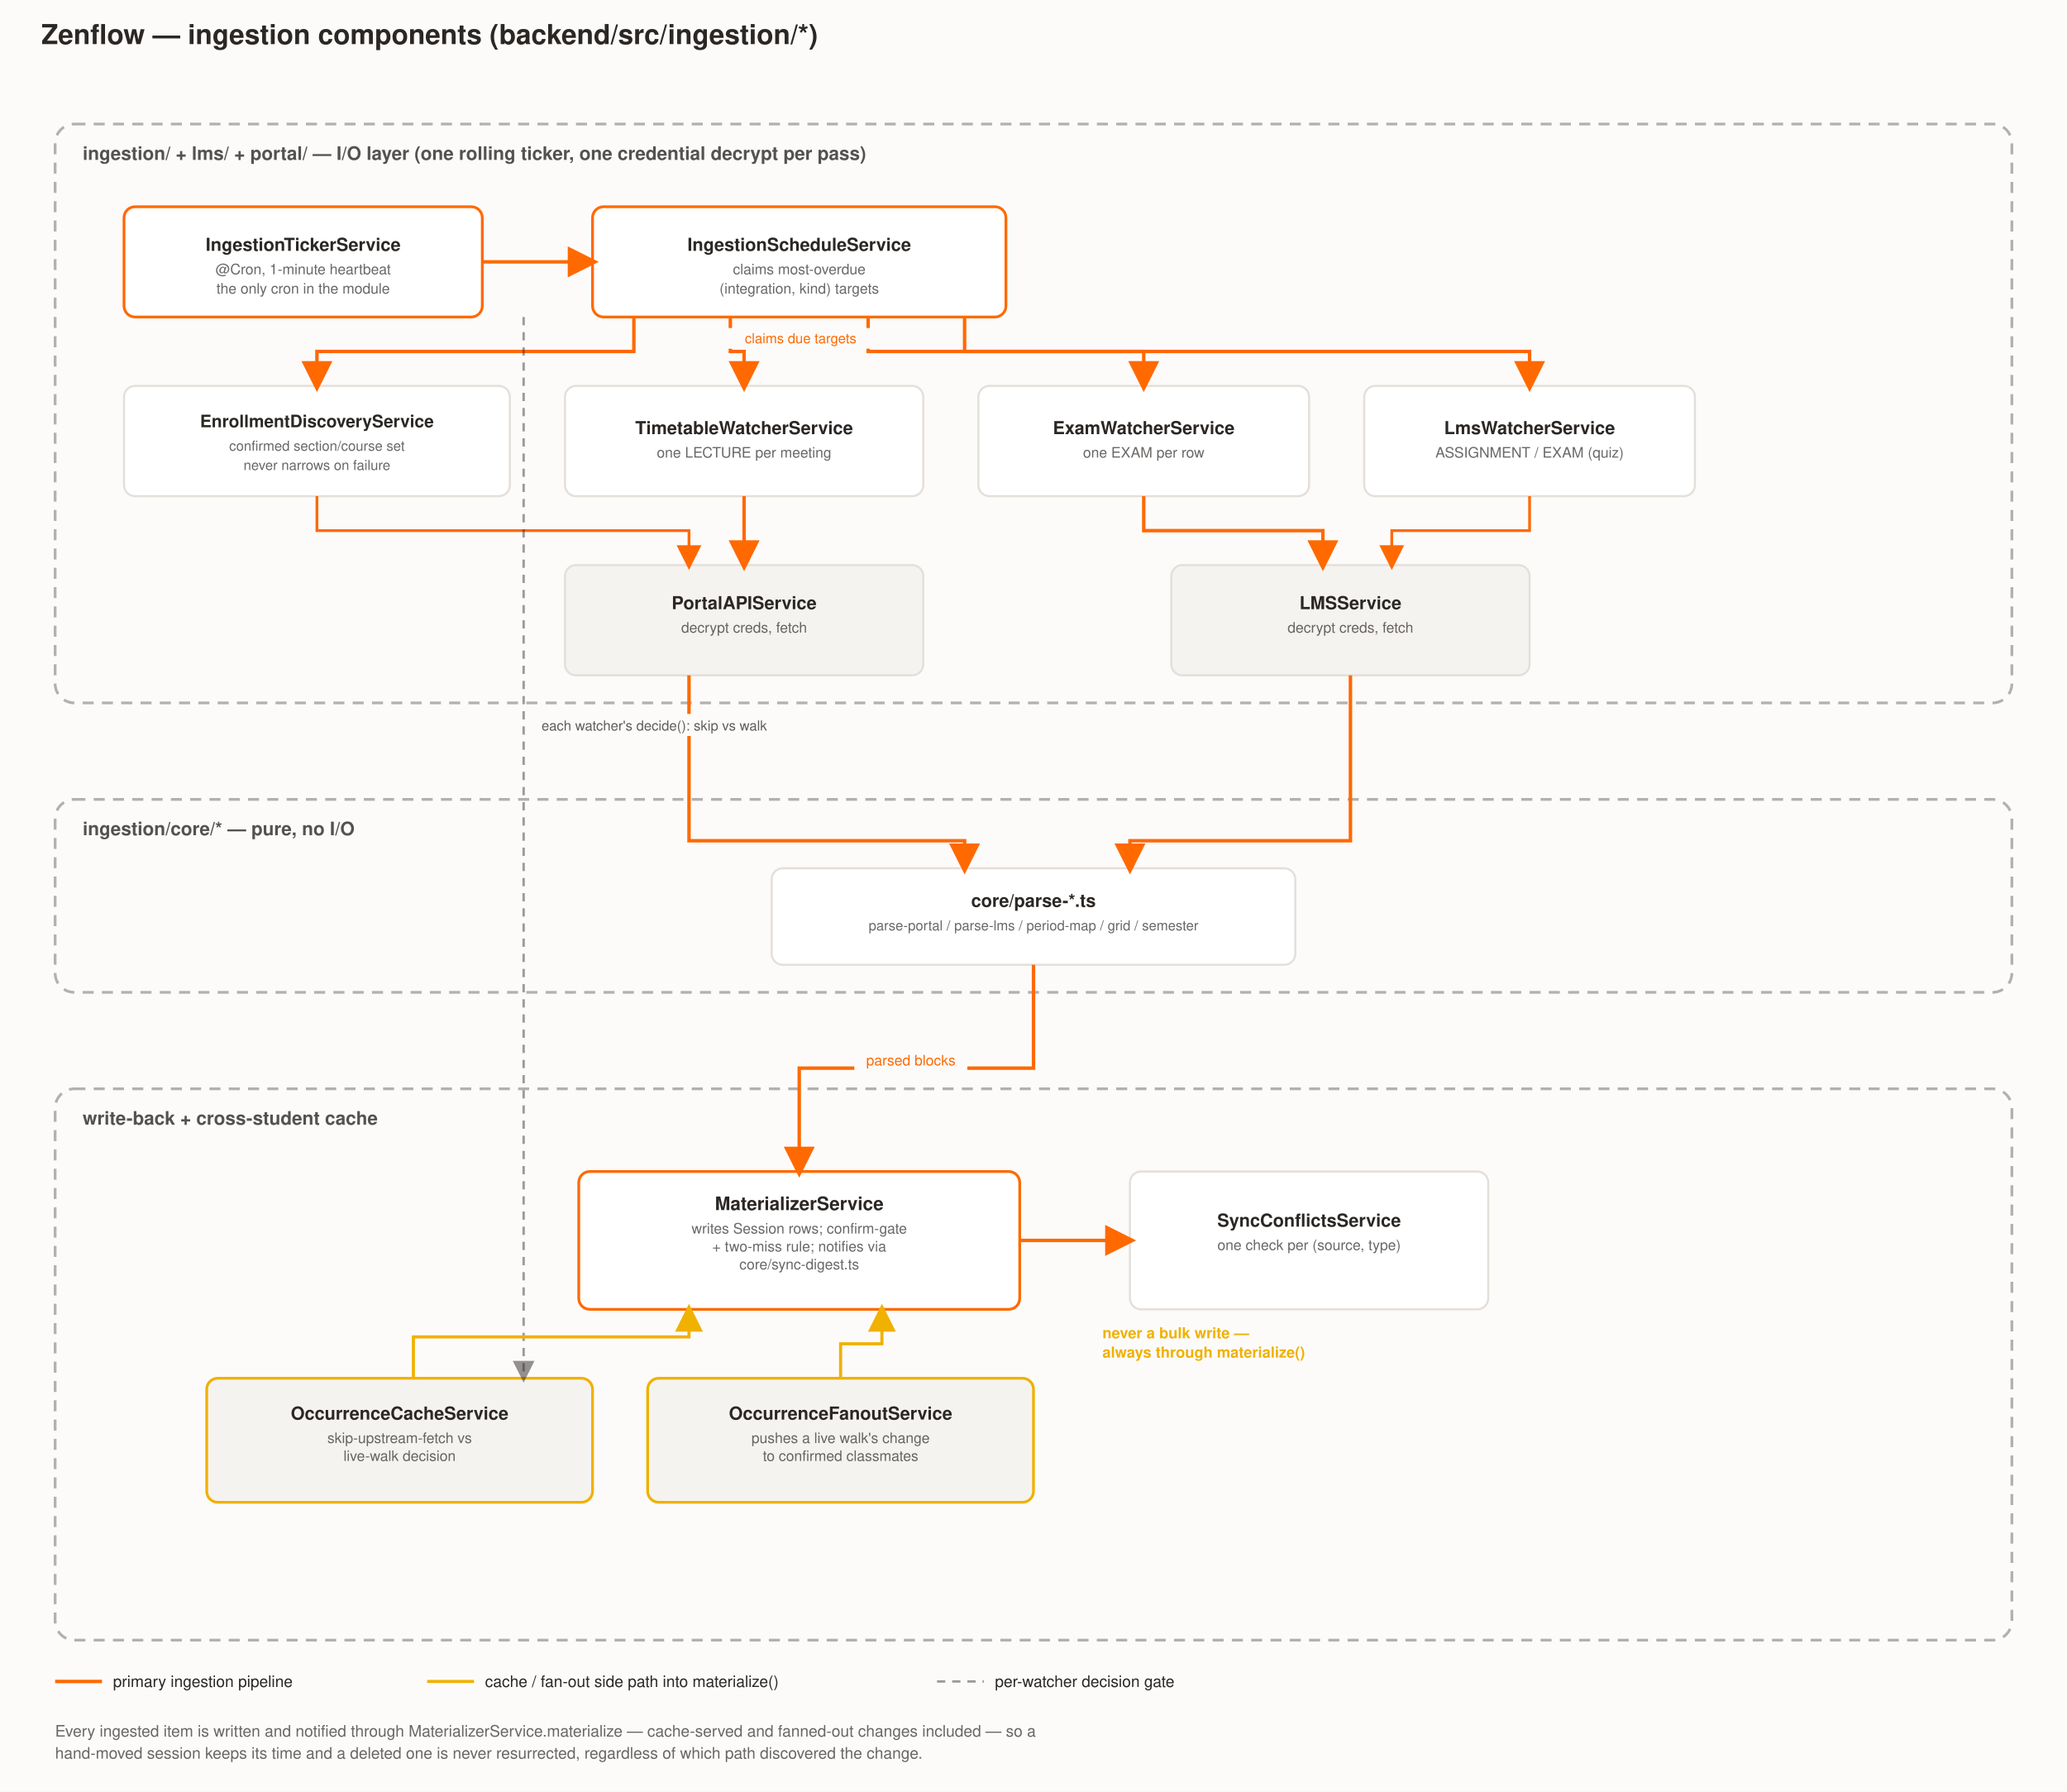
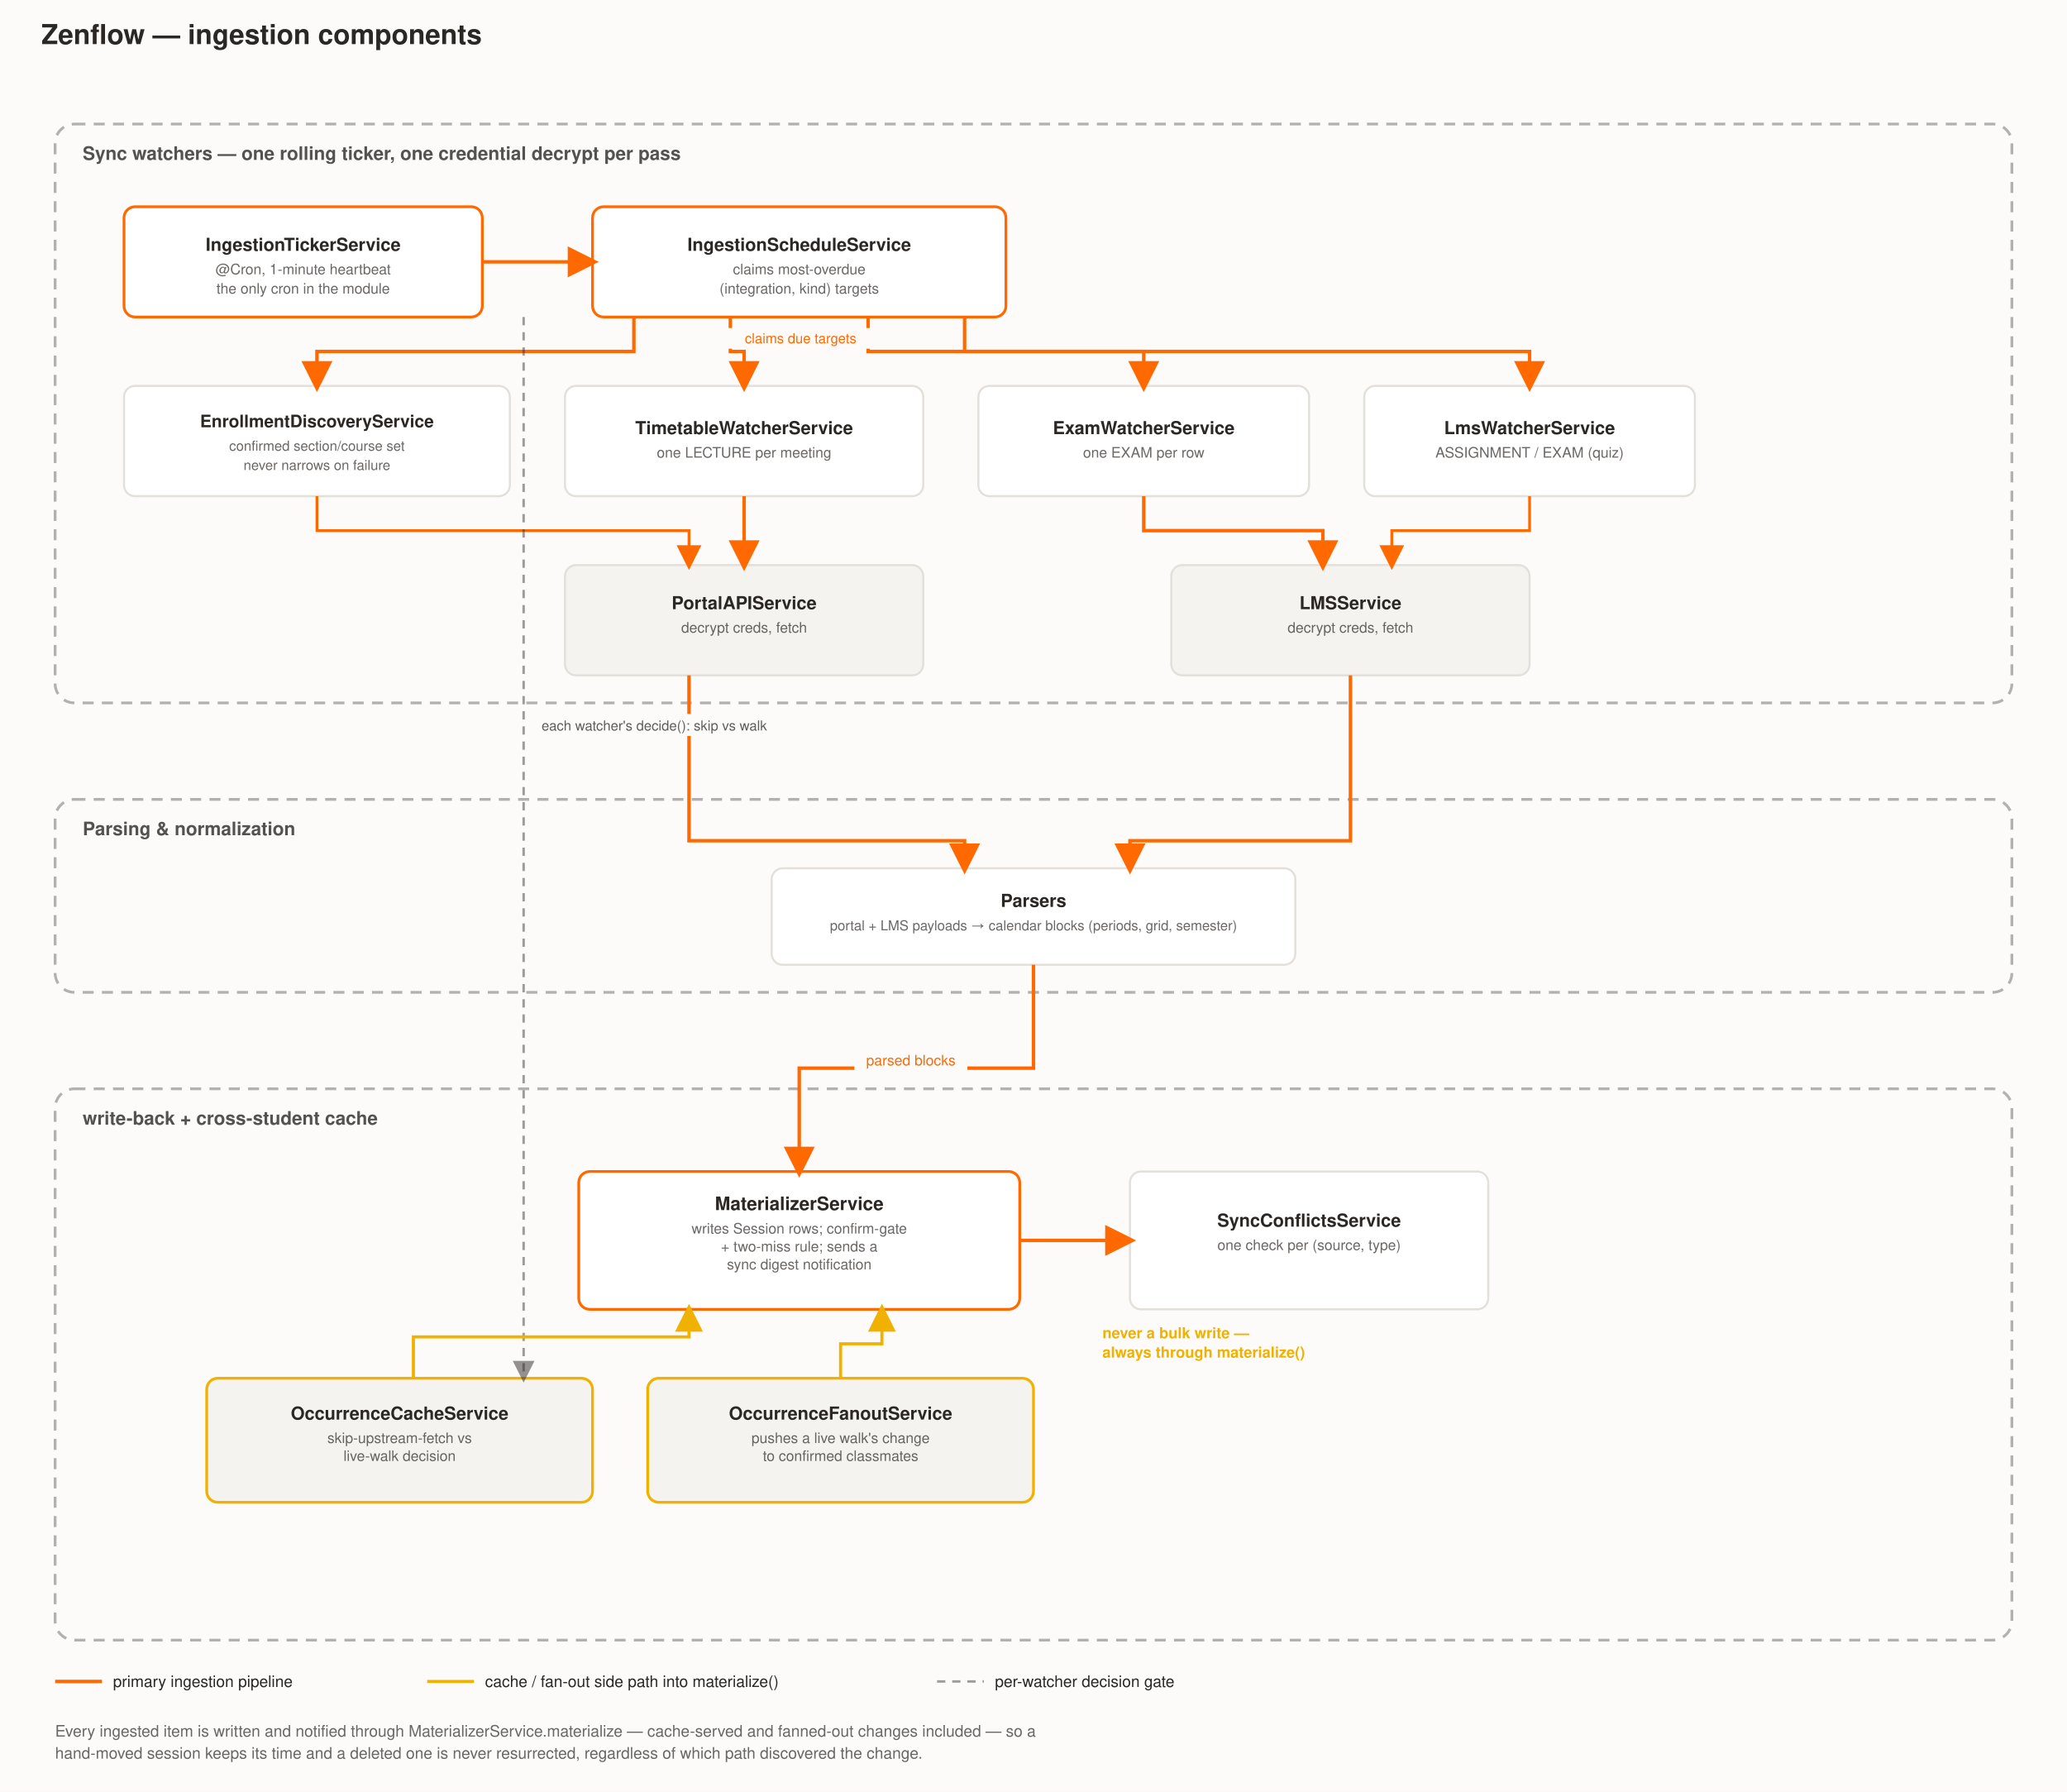
<svg xmlns="http://www.w3.org/2000/svg" viewBox="0 0 1500 1300" font-family="Helvetica, Arial, sans-serif">
  <defs>
    <marker id="iArrOrange" viewBox="0 0 10 10" refX="8" refY="5" markerWidth="9" markerHeight="9" orient="auto-start-reverse">
      <path d="M0,0 L10,5 L0,10 z" fill="#FF6900" />
    </marker>
    <marker id="iArrAmber" viewBox="0 0 10 10" refX="8" refY="5" markerWidth="9" markerHeight="9" orient="auto-start-reverse">
      <path d="M0,0 L10,5 L0,10 z" fill="#F0B100" />
    </marker>
    <marker id="iArrNeutral" viewBox="0 0 10 10" refX="8" refY="5" markerWidth="9" markerHeight="9" orient="auto-start-reverse">
      <path d="M0,0 L10,5 L0,10 z" fill="#2B2724" fill-opacity="0.5" />
    </marker>
  </defs>
  <rect x="0" y="0" width="1500" height="1300" fill="#FCFBFA" />
-   <text x="30" y="32" font-size="20" font-weight="700" fill="#2B2724">Zenflow — ingestion components (backend/src/ingestion/*)</text>
+   <text x="30" y="32" font-size="20" font-weight="700" fill="#2B2724">Zenflow — ingestion components</text>
  <rect x="40" y="90" width="1420" height="420" rx="14" fill="none" stroke="#2B2724" stroke-opacity="0.35" stroke-width="2" stroke-dasharray="8 6" />
-   <text x="60" y="116" font-size="13.5" font-weight="700" fill="#2B2724" opacity="0.8">ingestion/ + lms/ + portal/ — I/O layer (one rolling ticker, one credential decrypt per pass)</text>
+   <text x="60" y="116" font-size="13.5" font-weight="700" fill="#2B2724" opacity="0.8">Sync watchers — one rolling ticker, one credential decrypt per pass</text>
  <rect x="90" y="150" width="260" height="80" rx="8" fill="#FFFFFF" stroke="#FF6900" stroke-width="2" />
  <text x="220" y="182" text-anchor="middle" font-size="13" font-weight="700" fill="#2B2724">IngestionTickerService</text>
  <text x="220" y="199" text-anchor="middle" font-size="10.5" fill="#2B2724" opacity="0.7">@Cron, 1-minute heartbeat</text>
  <text x="220" y="213" text-anchor="middle" font-size="10.5" fill="#2B2724" opacity="0.7">the only cron in the module</text>
  <rect x="430" y="150" width="300" height="80" rx="8" fill="#FFFFFF" stroke="#FF6900" stroke-width="2" />
  <text x="580" y="182" text-anchor="middle" font-size="13" font-weight="700" fill="#2B2724">IngestionScheduleService</text>
  <text x="580" y="199" text-anchor="middle" font-size="10.5" fill="#2B2724" opacity="0.7">claims most-overdue</text>
  <text x="580" y="213" text-anchor="middle" font-size="10.5" fill="#2B2724" opacity="0.7">(integration, kind) targets</text>
  <rect x="90" y="280" width="280" height="80" rx="8" fill="#FFFFFF" stroke="#E3DFDA" stroke-width="1.5" />
  <text x="230" y="310" text-anchor="middle" font-size="12.5" font-weight="700" fill="#2B2724">EnrollmentDiscoveryService</text>
  <text x="230" y="327" text-anchor="middle" font-size="10" fill="#2B2724" opacity="0.7">confirmed section/course set</text>
  <text x="230" y="341" text-anchor="middle" font-size="10" fill="#2B2724" opacity="0.7">never narrows on failure</text>
  <rect x="410" y="280" width="260" height="80" rx="8" fill="#FFFFFF" stroke="#E3DFDA" stroke-width="1.5" />
  <text x="540" y="315" text-anchor="middle" font-size="13" font-weight="700" fill="#2B2724">TimetableWatcherService</text>
  <text x="540" y="332" text-anchor="middle" font-size="10.5" fill="#2B2724" opacity="0.7">one LECTURE per meeting</text>
  <rect x="710" y="280" width="240" height="80" rx="8" fill="#FFFFFF" stroke="#E3DFDA" stroke-width="1.5" />
  <text x="830" y="315" text-anchor="middle" font-size="13" font-weight="700" fill="#2B2724">ExamWatcherService</text>
  <text x="830" y="332" text-anchor="middle" font-size="10.5" fill="#2B2724" opacity="0.7">one EXAM per row</text>
  <rect x="990" y="280" width="240" height="80" rx="8" fill="#FFFFFF" stroke="#E3DFDA" stroke-width="1.5" />
  <text x="1110" y="315" text-anchor="middle" font-size="13" font-weight="700" fill="#2B2724">LmsWatcherService</text>
  <text x="1110" y="332" text-anchor="middle" font-size="10.5" fill="#2B2724" opacity="0.7">ASSIGNMENT / EXAM (quiz)</text>
  <rect x="410" y="410" width="260" height="80" rx="8" fill="#F5F3F0" stroke="#E3DFDA" stroke-width="1.5" />
  <text x="540" y="442" text-anchor="middle" font-size="13" font-weight="700" fill="#2B2724">PortalAPIService</text>
  <text x="540" y="459" text-anchor="middle" font-size="10.5" fill="#2B2724" opacity="0.7">decrypt creds, fetch</text>
  <rect x="850" y="410" width="260" height="80" rx="8" fill="#F5F3F0" stroke="#E3DFDA" stroke-width="1.5" />
  <text x="980" y="442" text-anchor="middle" font-size="13" font-weight="700" fill="#2B2724">LMSService</text>
  <text x="980" y="459" text-anchor="middle" font-size="10.5" fill="#2B2724" opacity="0.7">decrypt creds, fetch</text>
  <rect x="40" y="580" width="1420" height="140" rx="14" fill="none" stroke="#2B2724" stroke-opacity="0.35" stroke-width="2" stroke-dasharray="8 6" />
-   <text x="60" y="606" font-size="13.5" font-weight="700" fill="#2B2724" opacity="0.8">ingestion/core/* — pure, no I/O</text>
+   <text x="60" y="606" font-size="13.5" font-weight="700" fill="#2B2724" opacity="0.8">Parsing &amp; normalization</text>
  <rect x="560" y="630" width="380" height="70" rx="8" fill="#FFFFFF" stroke="#E3DFDA" stroke-width="1.5" />
-   <text x="750" y="658" text-anchor="middle" font-size="13" font-weight="700" fill="#2B2724">core/parse-*.ts</text>
-   <text x="750" y="675" text-anchor="middle" font-size="10" fill="#2B2724" opacity="0.7">parse-portal / parse-lms / period-map / grid / semester</text>
+   <text x="750" y="658" text-anchor="middle" font-size="13" font-weight="700" fill="#2B2724">Parsers</text>
+   <text x="750" y="675" text-anchor="middle" font-size="10" fill="#2B2724" opacity="0.7">portal + LMS payloads → calendar blocks (periods, grid, semester)</text>
  <rect x="40" y="790" width="1420" height="400" rx="14" fill="none" stroke="#2B2724" stroke-opacity="0.35" stroke-width="2" stroke-dasharray="8 6" />
  <text x="60" y="816" font-size="13.5" font-weight="700" fill="#2B2724" opacity="0.8">write-back + cross-student cache</text>
  <rect x="420" y="850" width="320" height="100" rx="8" fill="#FFFFFF" stroke="#FF6900" stroke-width="2" />
  <text x="580" y="878" text-anchor="middle" font-size="13.5" font-weight="700" fill="#2B2724">MaterializerService</text>
  <text x="580" y="895" text-anchor="middle" font-size="10.5" fill="#2B2724" opacity="0.7">writes Session rows; confirm-gate</text>
-   <text x="580" y="908" text-anchor="middle" font-size="10.5" fill="#2B2724" opacity="0.7">+ two-miss rule; notifies via</text>
-   <text x="580" y="921" text-anchor="middle" font-size="10.5" fill="#2B2724" opacity="0.7">core/sync-digest.ts</text>
+   <text x="580" y="908" text-anchor="middle" font-size="10.5" fill="#2B2724" opacity="0.7">+ two-miss rule; sends a</text>
+   <text x="580" y="921" text-anchor="middle" font-size="10.5" fill="#2B2724" opacity="0.7">sync digest notification</text>
  <rect x="820" y="850" width="260" height="100" rx="8" fill="#FFFFFF" stroke="#E3DFDA" stroke-width="1.5" />
  <text x="950" y="890" text-anchor="middle" font-size="13" font-weight="700" fill="#2B2724">SyncConflictsService</text>
  <text x="950" y="907" text-anchor="middle" font-size="10.5" fill="#2B2724" opacity="0.7">one check per (source, type)</text>
  <rect x="150" y="1000" width="280" height="90" rx="8" fill="#F5F3F0" stroke="#F0B100" stroke-width="2" />
  <text x="290" y="1030" text-anchor="middle" font-size="13" font-weight="700" fill="#2B2724">OccurrenceCacheService</text>
  <text x="290" y="1047" text-anchor="middle" font-size="10.5" fill="#2B2724" opacity="0.7">skip-upstream-fetch vs</text>
  <text x="290" y="1060" text-anchor="middle" font-size="10.5" fill="#2B2724" opacity="0.7">live-walk decision</text>
  <rect x="470" y="1000" width="280" height="90" rx="8" fill="#F5F3F0" stroke="#F0B100" stroke-width="2" />
  <text x="610" y="1030" text-anchor="middle" font-size="13" font-weight="700" fill="#2B2724">OccurrenceFanoutService</text>
  <text x="610" y="1047" text-anchor="middle" font-size="10.5" fill="#2B2724" opacity="0.7">pushes a live walk's change</text>
  <text x="610" y="1060" text-anchor="middle" font-size="10.5" fill="#2B2724" opacity="0.7">to confirmed classmates</text>
  <path d="M350,190 L430,190" fill="none" stroke="#FF6900" stroke-width="2.5" marker-end="url(#iArrOrange)" />
  <path d="M460,230 L460,255 L230,255 L230,280" fill="none" stroke="#FF6900" stroke-width="2.5" marker-end="url(#iArrOrange)" />
  <path d="M530,230 L530,255 L540,255 L540,280" fill="none" stroke="#FF6900" stroke-width="2.5" marker-end="url(#iArrOrange)" />
  <path d="M630,230 L630,255 L830,255 L830,280" fill="none" stroke="#FF6900" stroke-width="2.5" marker-end="url(#iArrOrange)" />
  <path d="M700,230 L700,255 L1110,255 L1110,280" fill="none" stroke="#FF6900" stroke-width="2.5" marker-end="url(#iArrOrange)" />
  <rect x="525" y="238" width="112" height="15" fill="#FCFBFA" />
  <text x="581" y="249" text-anchor="middle" font-size="10" fill="#FF6900">claims due targets</text>
  <path d="M230,360 L230,385 L500,385 L500,410" fill="none" stroke="#FF6900" stroke-width="2" marker-end="url(#iArrOrange)" />
  <path d="M540,360 L540,410" fill="none" stroke="#FF6900" stroke-width="2.5" marker-end="url(#iArrOrange)" />
  <path d="M830,360 L830,385 L960,385 L960,410" fill="none" stroke="#FF6900" stroke-width="2.5" marker-end="url(#iArrOrange)" />
  <path d="M1110,360 L1110,385 L1010,385 L1010,410" fill="none" stroke="#FF6900" stroke-width="2" marker-end="url(#iArrOrange)" />
  <path d="M500,490 L500,610 L700,610 L700,630" fill="none" stroke="#FF6900" stroke-width="2.5" marker-end="url(#iArrOrange)" />
  <path d="M980,490 L980,610 L820,610 L820,630" fill="none" stroke="#FF6900" stroke-width="2.5" marker-end="url(#iArrOrange)" />
  <path d="M750,700 L750,775 L580,775 L580,850" fill="none" stroke="#FF6900" stroke-width="2.5" marker-end="url(#iArrOrange)" />
  <rect x="620" y="762" width="82" height="15" fill="#FCFBFA" />
  <text x="661" y="773" text-anchor="middle" font-size="10.5" fill="#FF6900">parsed blocks</text>
  <path d="M740,900 L820,900" fill="none" stroke="#FF6900" stroke-width="2.5" marker-end="url(#iArrOrange)" />
  <path d="M380,230 L380,1000" fill="none" stroke="#2B2724" stroke-opacity="0.45" stroke-width="1.75" stroke-dasharray="6 5" marker-end="url(#iArrNeutral)" />
  <rect x="388" y="518" width="230" height="16" fill="#FCFBFA" />
  <text x="393" y="530" font-size="10" fill="#2B2724" opacity="0.75">each watcher's decide(): skip vs walk</text>
  <path d="M300,1000 L300,970 L500,970 L500,950" fill="none" stroke="#F0B100" stroke-width="2.25" marker-end="url(#iArrAmber)" />
  <path d="M610,1000 L610,975 L640,975 L640,950" fill="none" stroke="#F0B100" stroke-width="2.25" marker-end="url(#iArrAmber)" />
  <rect x="790" y="958" width="230" height="32" fill="#FCFBFA" />
  <text x="800" y="971" font-size="11" fill="#F0B100" font-weight="600">never a bulk write —</text>
  <text x="800" y="985" font-size="11" fill="#F0B100" font-weight="600">always through materialize()</text>
  <g transform="translate(40,1220)">
    <line x1="0" y1="0" x2="34" y2="0" stroke="#FF6900" stroke-width="2.5" />
    <text x="42" y="4" font-size="11.5" fill="#2B2724">primary ingestion pipeline</text>
    <line x1="270" y1="0" x2="304" y2="0" stroke="#F0B100" stroke-width="2.25" />
    <text x="312" y="4" font-size="11.5" fill="#2B2724">cache / fan-out side path into materialize()</text>
    <line x1="640" y1="0" x2="674" y2="0" stroke="#2B2724" stroke-opacity="0.45" stroke-width="1.75" stroke-dasharray="6 5" />
    <text x="682" y="4" font-size="11.5" fill="#2B2724">per-watcher decision gate</text>
  </g>
  <text x="40" y="1260" font-size="11.5" fill="#2B2724" opacity="0.7">Every ingested item is written and notified through MaterializerService.materialize — cache-served and fanned-out changes included — so a</text>
  <text x="40" y="1276" font-size="11.5" fill="#2B2724" opacity="0.7">hand-moved session keeps its time and a deleted one is never resurrected, regardless of which path discovered the change.</text>
</svg>
